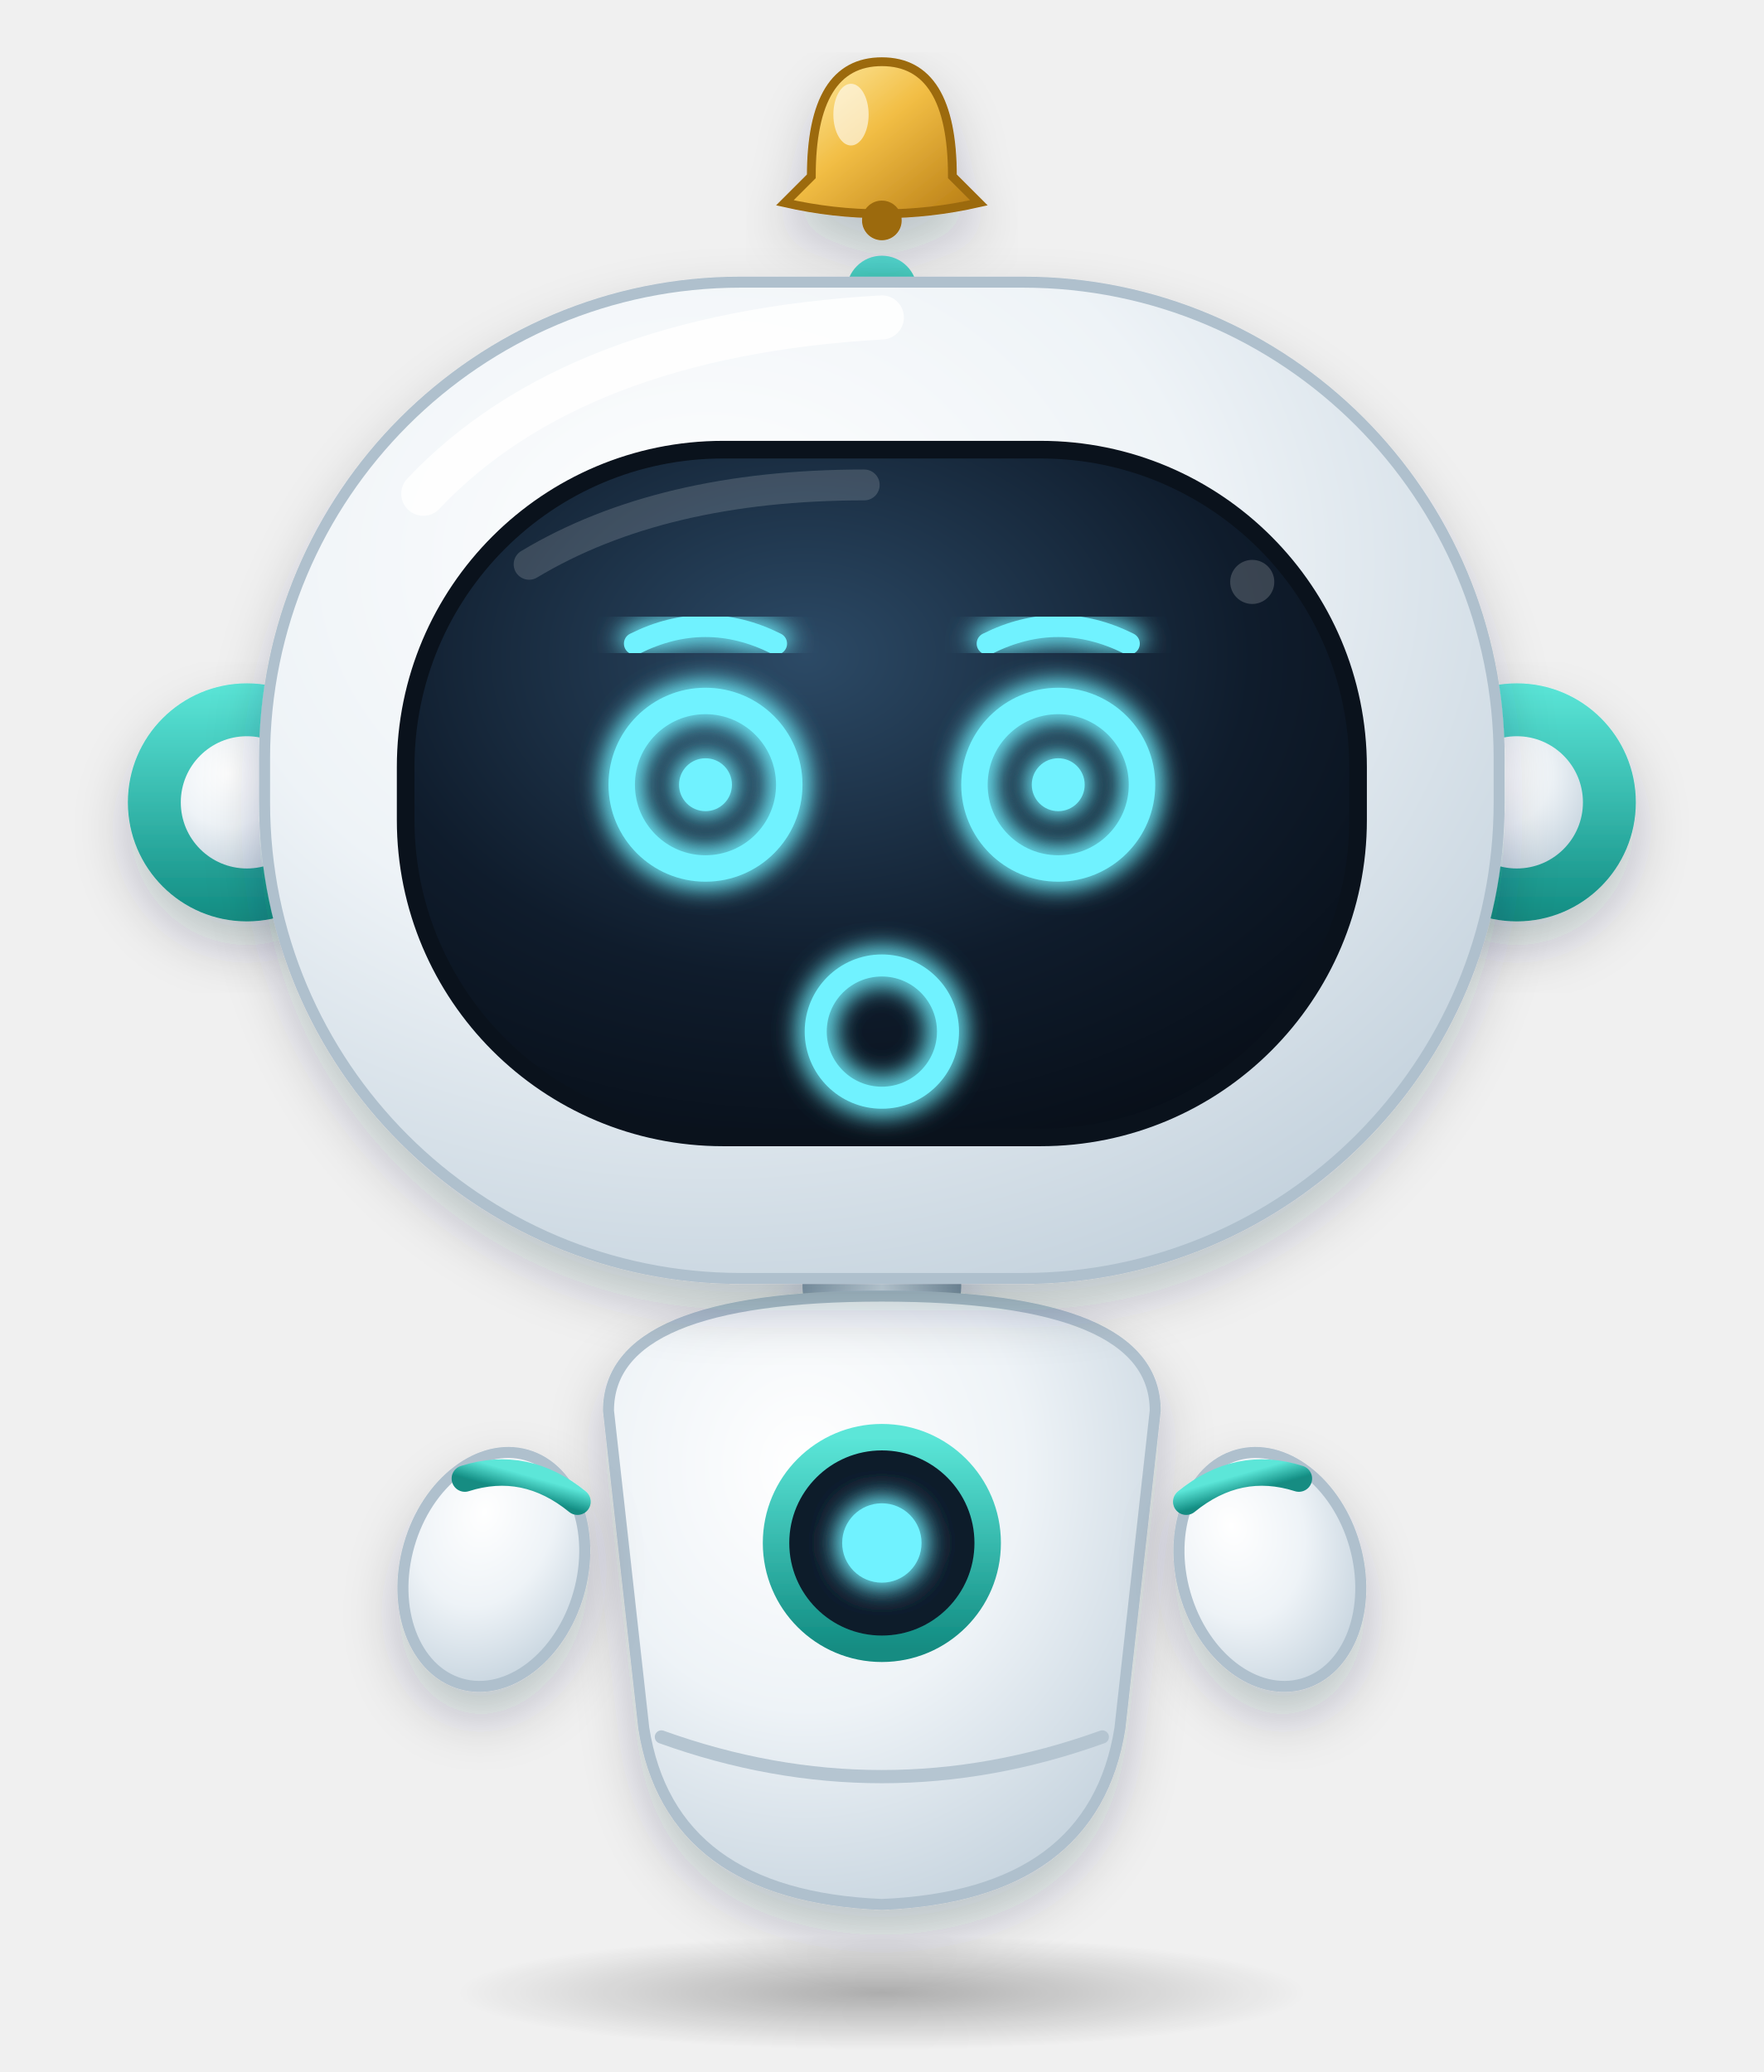
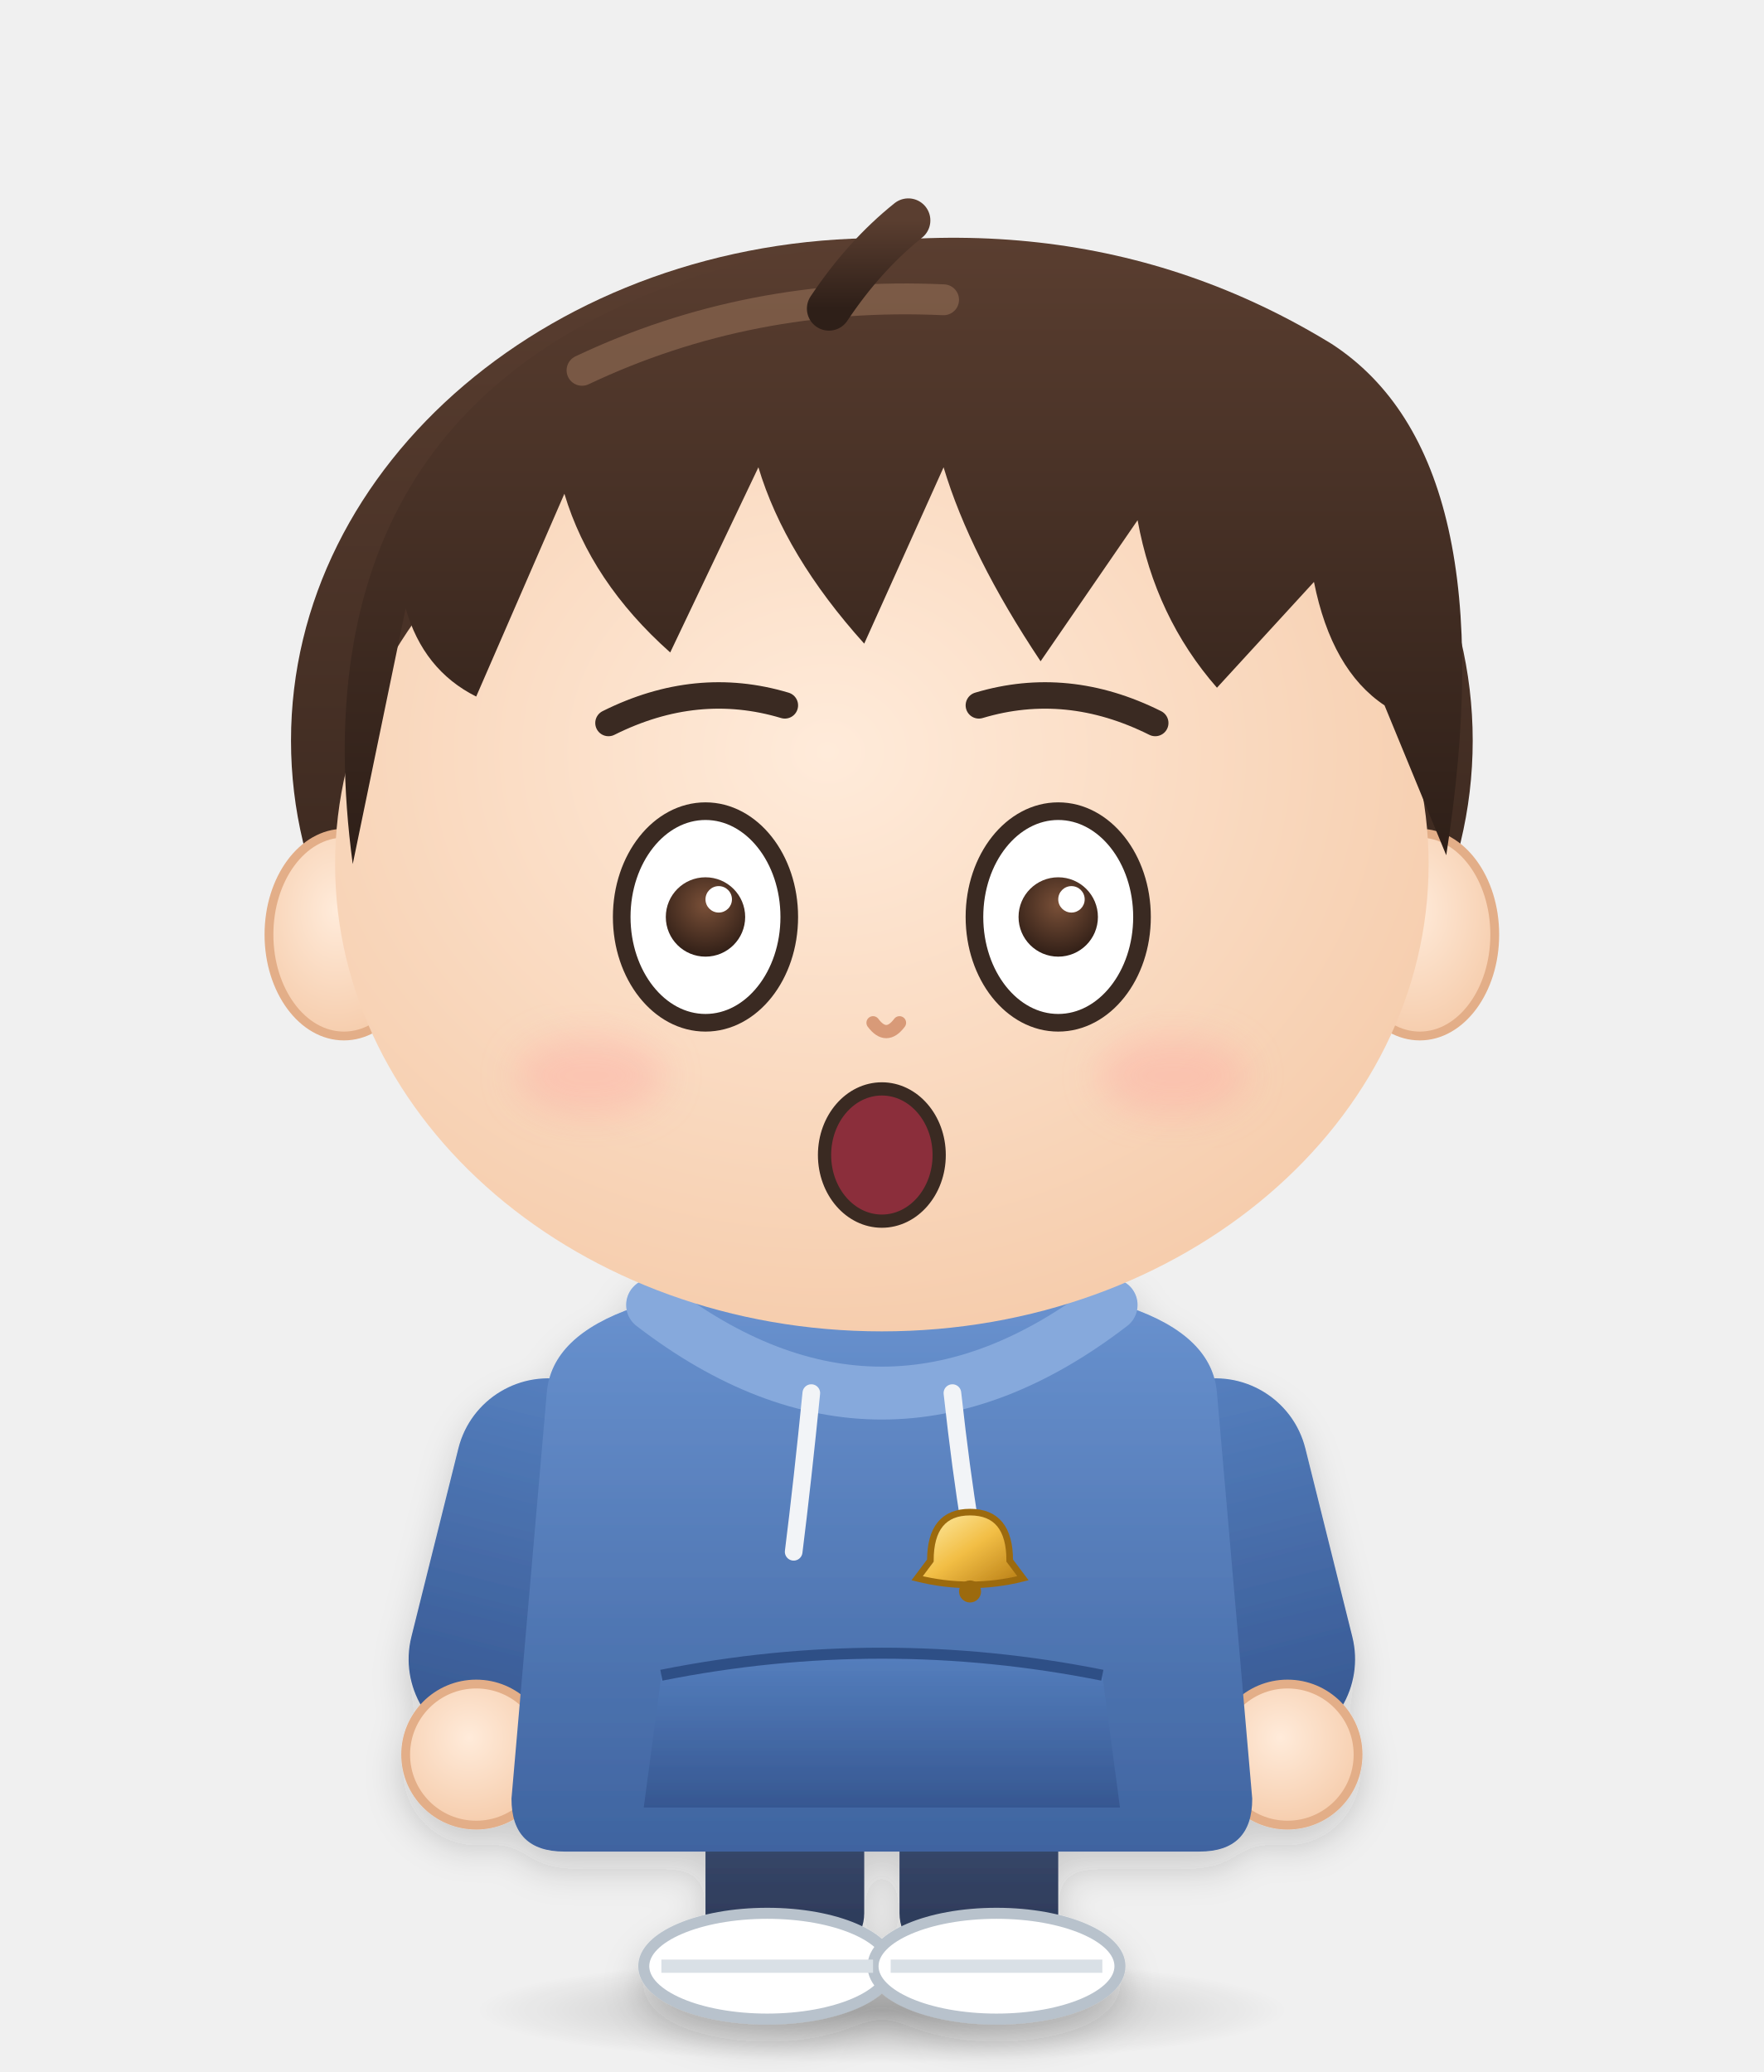
<svg xmlns="http://www.w3.org/2000/svg" viewBox="0 0 400 470" width="400" height="470">
  <defs>
-     <radialGradient id="shell" cx="0.36" cy="0.28" r="0.8">
-       <stop offset="0" stop-color="#FFFFFF" />
-       <stop offset="0.5" stop-color="#EEF3F7" />
-       <stop offset="1" stop-color="#C4D2DD" />
+     <radialGradient id="skin" cx="0.45" cy="0.38" r="0.75">
+       <stop offset="0" stop-color="#FFEBDA" />
+       <stop offset="1" stop-color="#F4C7A4" />
    </radialGradient>
-     <linearGradient id="teal" x1="0" y1="0" x2="0" y2="1">
-       <stop offset="0" stop-color="#5BE6D8" />
-       <stop offset="1" stop-color="#128C82" />
+     <linearGradient id="hair" x1="0" y1="0" x2="0" y2="1">
+       <stop offset="0" stop-color="#5A3E30" />
+       <stop offset="1" stop-color="#2E1F18" />
    </linearGradient>
-     <radialGradient id="visor" cx="0.42" cy="0.3" r="0.85">
-       <stop offset="0" stop-color="#2C4A66" />
-       <stop offset="0.55" stop-color="#0F1C2C" />
-       <stop offset="1" stop-color="#060B13" />
+     <linearGradient id="hoodie" x1="0" y1="0" x2="0" y2="1">
+       <stop offset="0" stop-color="#6A93D0" />
+       <stop offset="1" stop-color="#3F64A0" />
+     </linearGradient>
+     <linearGradient id="hoodieDark" x1="0" y1="0" x2="0" y2="1">
+       <stop offset="0" stop-color="#557FBE" />
+       <stop offset="1" stop-color="#365791" />
+     </linearGradient>
+     <linearGradient id="jeans" x1="0" y1="0" x2="0" y2="1">
+       <stop offset="0" stop-color="#3B4C70" />
+       <stop offset="1" stop-color="#2A3754" />
+     </linearGradient>
+     <radialGradient id="iris" cx="0.5" cy="0.35" r="0.7">
+       <stop offset="0" stop-color="#7A5038" />
+       <stop offset="1" stop-color="#2B1B14" />
    </radialGradient>
    <linearGradient id="gold" x1="0" y1="0" x2="1" y2="1">
      <stop offset="0" stop-color="#FFF1B0" />
-       <stop offset="0.45" stop-color="#F2BE45" />
+       <stop offset="0.5" stop-color="#F2BE45" />
      <stop offset="1" stop-color="#B57A12" />
    </linearGradient>
-     <linearGradient id="metal" x1="0" y1="0" x2="1" y2="0">
-       <stop offset="0" stop-color="#8A9DAD" />
-       <stop offset="0.5" stop-color="#D6E0E8" />
-       <stop offset="1" stop-color="#7E91A1" />
-     </linearGradient>
    <radialGradient id="ground" cx="0.5" cy="0.5" r="0.5">
-       <stop offset="0" stop-color="#000" stop-opacity="0.28" />
+       <stop offset="0" stop-color="#000" stop-opacity="0.25" />
      <stop offset="1" stop-color="#000" stop-opacity="0" />
    </radialGradient>
-     <radialGradient id="drop" cx="0.4" cy="0.35" r="0.7">
-       <stop offset="0" stop-color="#E6F6FF" />
-       <stop offset="1" stop-color="#7CC6F2" />
-     </radialGradient>
-     <filter id="glow" x="-50%" y="-50%" width="200%" height="200%">
-       <feGaussianBlur stdDeviation="3.2" result="b" />
-       <feMerge>
-         <feMergeNode in="b" />
-         <feMergeNode in="b" />
-         <feMergeNode in="SourceGraphic" />
-       </feMerge>
-     </filter>
-     <filter id="soft" x="-30%" y="-30%" width="160%" height="160%">
-       <feGaussianBlur stdDeviation="5" />
+     <filter id="soft" x="-40%" y="-40%" width="180%" height="180%">
+       <feGaussianBlur stdDeviation="4" />
    </filter>
    <filter id="shadow" x="-20%" y="-20%" width="140%" height="150%">
-       <feDropShadow dx="0" dy="6" stdDeviation="6" flood-color="#1B2B38" flood-opacity="0.22" />
+       <feDropShadow dx="0" dy="4" stdDeviation="4" flood-color="#2A2030" flood-opacity="0.18" />
    </filter>
  </defs>
-   <ellipse cx="200" cy="452" rx="96" ry="13" fill="url(#ground)" />
+   <ellipse cx="200" cy="456" rx="92" ry="12" fill="url(#ground)" />
  <g filter="url(#shadow)">
-     <rect x="182" y="276" width="36" height="26" rx="10" fill="url(#metal)" />
-     <path d="M138 320 Q138 294 200 294 Q262 294 262 320 L254 392 Q248 430 200 432 Q152 430 146 392 Z" fill="url(#shell)" stroke="#AFC0CD" stroke-width="2.5" />
-     <path d="M150 394 Q200 412 250 394" fill="none" stroke="#B5C5D1" stroke-width="3" stroke-linecap="round" />
-     <circle cx="200" cy="350" r="24" fill="#0F1C2C" />
-     <circle cx="200" cy="350" r="24" fill="none" stroke="url(#teal)" stroke-width="6" />
-     <circle cx="200" cy="350" r="9" fill="#6FF2FF" filter="url(#glow)" />
+     <rect x="160" y="410" width="36" height="34" rx="10" fill="url(#jeans)" />
+     <rect x="204" y="410" width="36" height="34" rx="10" fill="url(#jeans)" />
+     <ellipse cx="174" cy="446" rx="28" ry="12" fill="#FFFFFF" stroke="#B8C2CC" stroke-width="2.5" />
+     <ellipse cx="226" cy="446" rx="28" ry="12" fill="#FFFFFF" stroke="#B8C2CC" stroke-width="2.5" />
+     <path d="M150 446 L198 446 M202 446 L250 446" stroke="#D9E0E6" stroke-width="3" />
+     <rect x="98" y="312" width="42" height="86" rx="21" fill="url(#hoodieDark)" transform="rotate(14 119 355)" />
+     <rect x="260" y="312" width="42" height="86" rx="21" fill="url(#hoodieDark)" transform="rotate(-14 281 355)" />
+     <circle cx="108" cy="398" r="16" fill="url(#skin)" stroke="#E3AE88" stroke-width="2" />
+     <circle cx="292" cy="398" r="16" fill="url(#skin)" stroke="#E3AE88" stroke-width="2" />
+     <path d="M124 316 Q126 290 200 290 Q274 290 276 316 L284 408 Q284 420 272 420 L128 420 Q116 420 116 408 Z" fill="url(#hoodie)" />
+     <path d="M150 380 Q200 370 250 380 L254 410 L146 410 Z" fill="url(#hoodieDark)" />
+     <path d="M150 380 Q200 370 250 380" fill="none" stroke="#2F4F86" stroke-width="2.5" />
+     <path d="M148 296 Q200 336 252 296" fill="none" stroke="#86A9DC" stroke-width="12" stroke-linecap="round" />
+     <path d="M184 316 Q182 336 180 352" fill="none" stroke="#F2F4F7" stroke-width="4" stroke-linecap="round" />
+     <path d="M216 316 Q218 334 220 346" fill="none" stroke="#F2F4F7" stroke-width="4" stroke-linecap="round" />
+     <path d="M211 354 Q211 343 220 343 Q229 343 229 354 L232 358 Q220 361 208 358 Z" fill="url(#gold)" stroke="#9C6A10" stroke-width="1.5" />
+     <circle cx="220" cy="361" r="2.5" fill="#9C6A10" />
  </g>
-   <g filter="url(#shadow)">
-     <ellipse cx="112" cy="356" rx="20" ry="27" fill="url(#shell)" stroke="#AFC0CD" stroke-width="2.5" transform="rotate(16 112 356)" />
-     <path d="M100 338 Q112 330 126 336" fill="none" stroke="url(#teal)" stroke-width="6" stroke-linecap="round" transform="rotate(16 112 356)" />
-     <ellipse cx="288" cy="356" rx="20" ry="27" fill="url(#shell)" stroke="#AFC0CD" stroke-width="2.5" transform="rotate(-16 288 356)" />
-     <path d="M274 336 Q288 330 300 338" fill="none" stroke="url(#teal)" stroke-width="6" stroke-linecap="round" transform="rotate(-16 288 356)" />
-   </g>
-   <line x1="200" y1="66" x2="200" y2="42" stroke="url(#metal)" stroke-width="6" stroke-linecap="round" />
-   <circle cx="200" cy="66" r="8" fill="url(#teal)" />
-   <g filter="url(#shadow)">
-     <path d="M184 40 Q184 14 200 14 Q216 14 216 40 L222 46 Q200 51 178 46 Z" fill="url(#gold)" stroke="#9C6A10" stroke-width="2" />
-     <ellipse cx="193" cy="26" rx="4" ry="7" fill="#FFFFFF" opacity="0.6" />
-     <circle cx="200" cy="50" r="4.5" fill="#9C6A10" />
-   </g>
-   <g filter="url(#shadow)">
-     <circle cx="56" cy="182" r="27" fill="url(#teal)" />
-     <circle cx="56" cy="182" r="15" fill="url(#shell)" />
-     <circle cx="344" cy="182" r="27" fill="url(#teal)" />
-     <circle cx="344" cy="182" r="15" fill="url(#shell)" />
-   </g>
-   <g filter="url(#shadow)">
-     <rect x="60" y="64" width="280" height="226" rx="108" fill="url(#shell)" stroke="#AFC0CD" stroke-width="2.5" />
-   </g>
-   <path d="M96 112 Q130 76 200 72" fill="none" stroke="#FFFFFF" stroke-width="10" stroke-linecap="round" opacity="0.85" />
-   <rect x="92" y="102" width="216" height="156" rx="72" fill="url(#visor)" stroke="#0A121C" stroke-width="4" />
-   <path d="M120 128 Q150 110 196 110" fill="none" stroke="#FFFFFF" stroke-width="7" stroke-linecap="round" opacity="0.16" />
-   <circle cx="284" cy="132" r="5" fill="#FFFFFF" opacity="0.18" />
-   <circle cx="160" cy="178" r="19" fill="none" stroke="#6FF2FF" stroke-width="6" filter="url(#glow)" />
-   <circle cx="240" cy="178" r="19" fill="none" stroke="#6FF2FF" stroke-width="6" filter="url(#glow)" />
-   <ellipse cx="160" cy="178" rx="6" ry="6" fill="#6FF2FF" filter="url(#glow)" />
-   <ellipse cx="240" cy="178" rx="6" ry="6" fill="#6FF2FF" filter="url(#glow)" />
-   <path d="M144 146 Q160 138 176 146" fill="none" stroke="#6FF2FF" stroke-width="5" stroke-linecap="round" stroke-linejoin="round" filter="url(#glow)" />
-   <path d="M224 146 Q240 138 256 146" fill="none" stroke="#6FF2FF" stroke-width="5" stroke-linecap="round" stroke-linejoin="round" filter="url(#glow)" />
-   <circle cx="200" cy="234" r="15" fill="none" stroke="#6FF2FF" stroke-width="5" filter="url(#glow)" />
+   <rect x="186" y="282" width="28" height="18" rx="6" fill="#EDB993" />
+   <ellipse cx="200" cy="168" rx="134" ry="114" fill="url(#hair)" />
+   <ellipse cx="78" cy="212" rx="17" ry="23" fill="url(#skin)" stroke="#E3AE88" stroke-width="2" />
+   <ellipse cx="322" cy="212" rx="17" ry="23" fill="url(#skin)" stroke="#E3AE88" stroke-width="2" />
+   <ellipse cx="200" cy="196" rx="124" ry="106" fill="url(#skin)" />
+   <path d="M80 196 Q66 92 160 62 Q240 40 302 78 Q342 104 328 194 L314 160 Q302 152 298 132            L276 156 Q262 140 258 118 L236 150 Q220 126 214 106 L196 146 Q178 126 172 106            L152 148 Q134 132 128 112 L108 158 Q96 152 92 138 Z" fill="url(#hair)" />
+   <path d="M132 84 Q170 66 214 68" fill="none" stroke="#8A6650" stroke-width="7" stroke-linecap="round" opacity="0.7" />
+   <path d="M188 70 Q196 58 206 50" fill="none" stroke="url(#hair)" stroke-width="10" stroke-linecap="round" />
+   <path d="M198 232 Q201 236 204 232" fill="none" stroke="#D89A78" stroke-width="3" stroke-linecap="round" />
+   <ellipse cx="134" cy="244" rx="17" ry="9" fill="#FF9A9A" opacity="0.3" filter="url(#soft)" />
+   <ellipse cx="266" cy="244" rx="17" ry="9" fill="#FF9A9A" opacity="0.3" filter="url(#soft)" />
+   <path d="M138 164 Q158 154 178 160" fill="none" stroke="#3A2A22" stroke-width="6" stroke-linecap="round" stroke-linejoin="round" />
+   <path d="M222 160 Q242 154 262 164" fill="none" stroke="#3A2A22" stroke-width="6" stroke-linecap="round" stroke-linejoin="round" />
+   <ellipse cx="160" cy="208" rx="19" ry="24" fill="#FFFFFF" stroke="#3A2A22" stroke-width="4" />
+   <circle cx="160" cy="208" r="9" fill="url(#iris)" />
+   <circle cx="163" cy="204" r="3" fill="#FFFFFF" />
+   <ellipse cx="240" cy="208" rx="19" ry="24" fill="#FFFFFF" stroke="#3A2A22" stroke-width="4" />
+   <circle cx="240" cy="208" r="9" fill="url(#iris)" />
+   <circle cx="243" cy="204" r="3" fill="#FFFFFF" />
+   <ellipse cx="200" cy="262" rx="13" ry="15" fill="#8B2E3B" stroke="#3A2A22" stroke-width="3" />
</svg>
